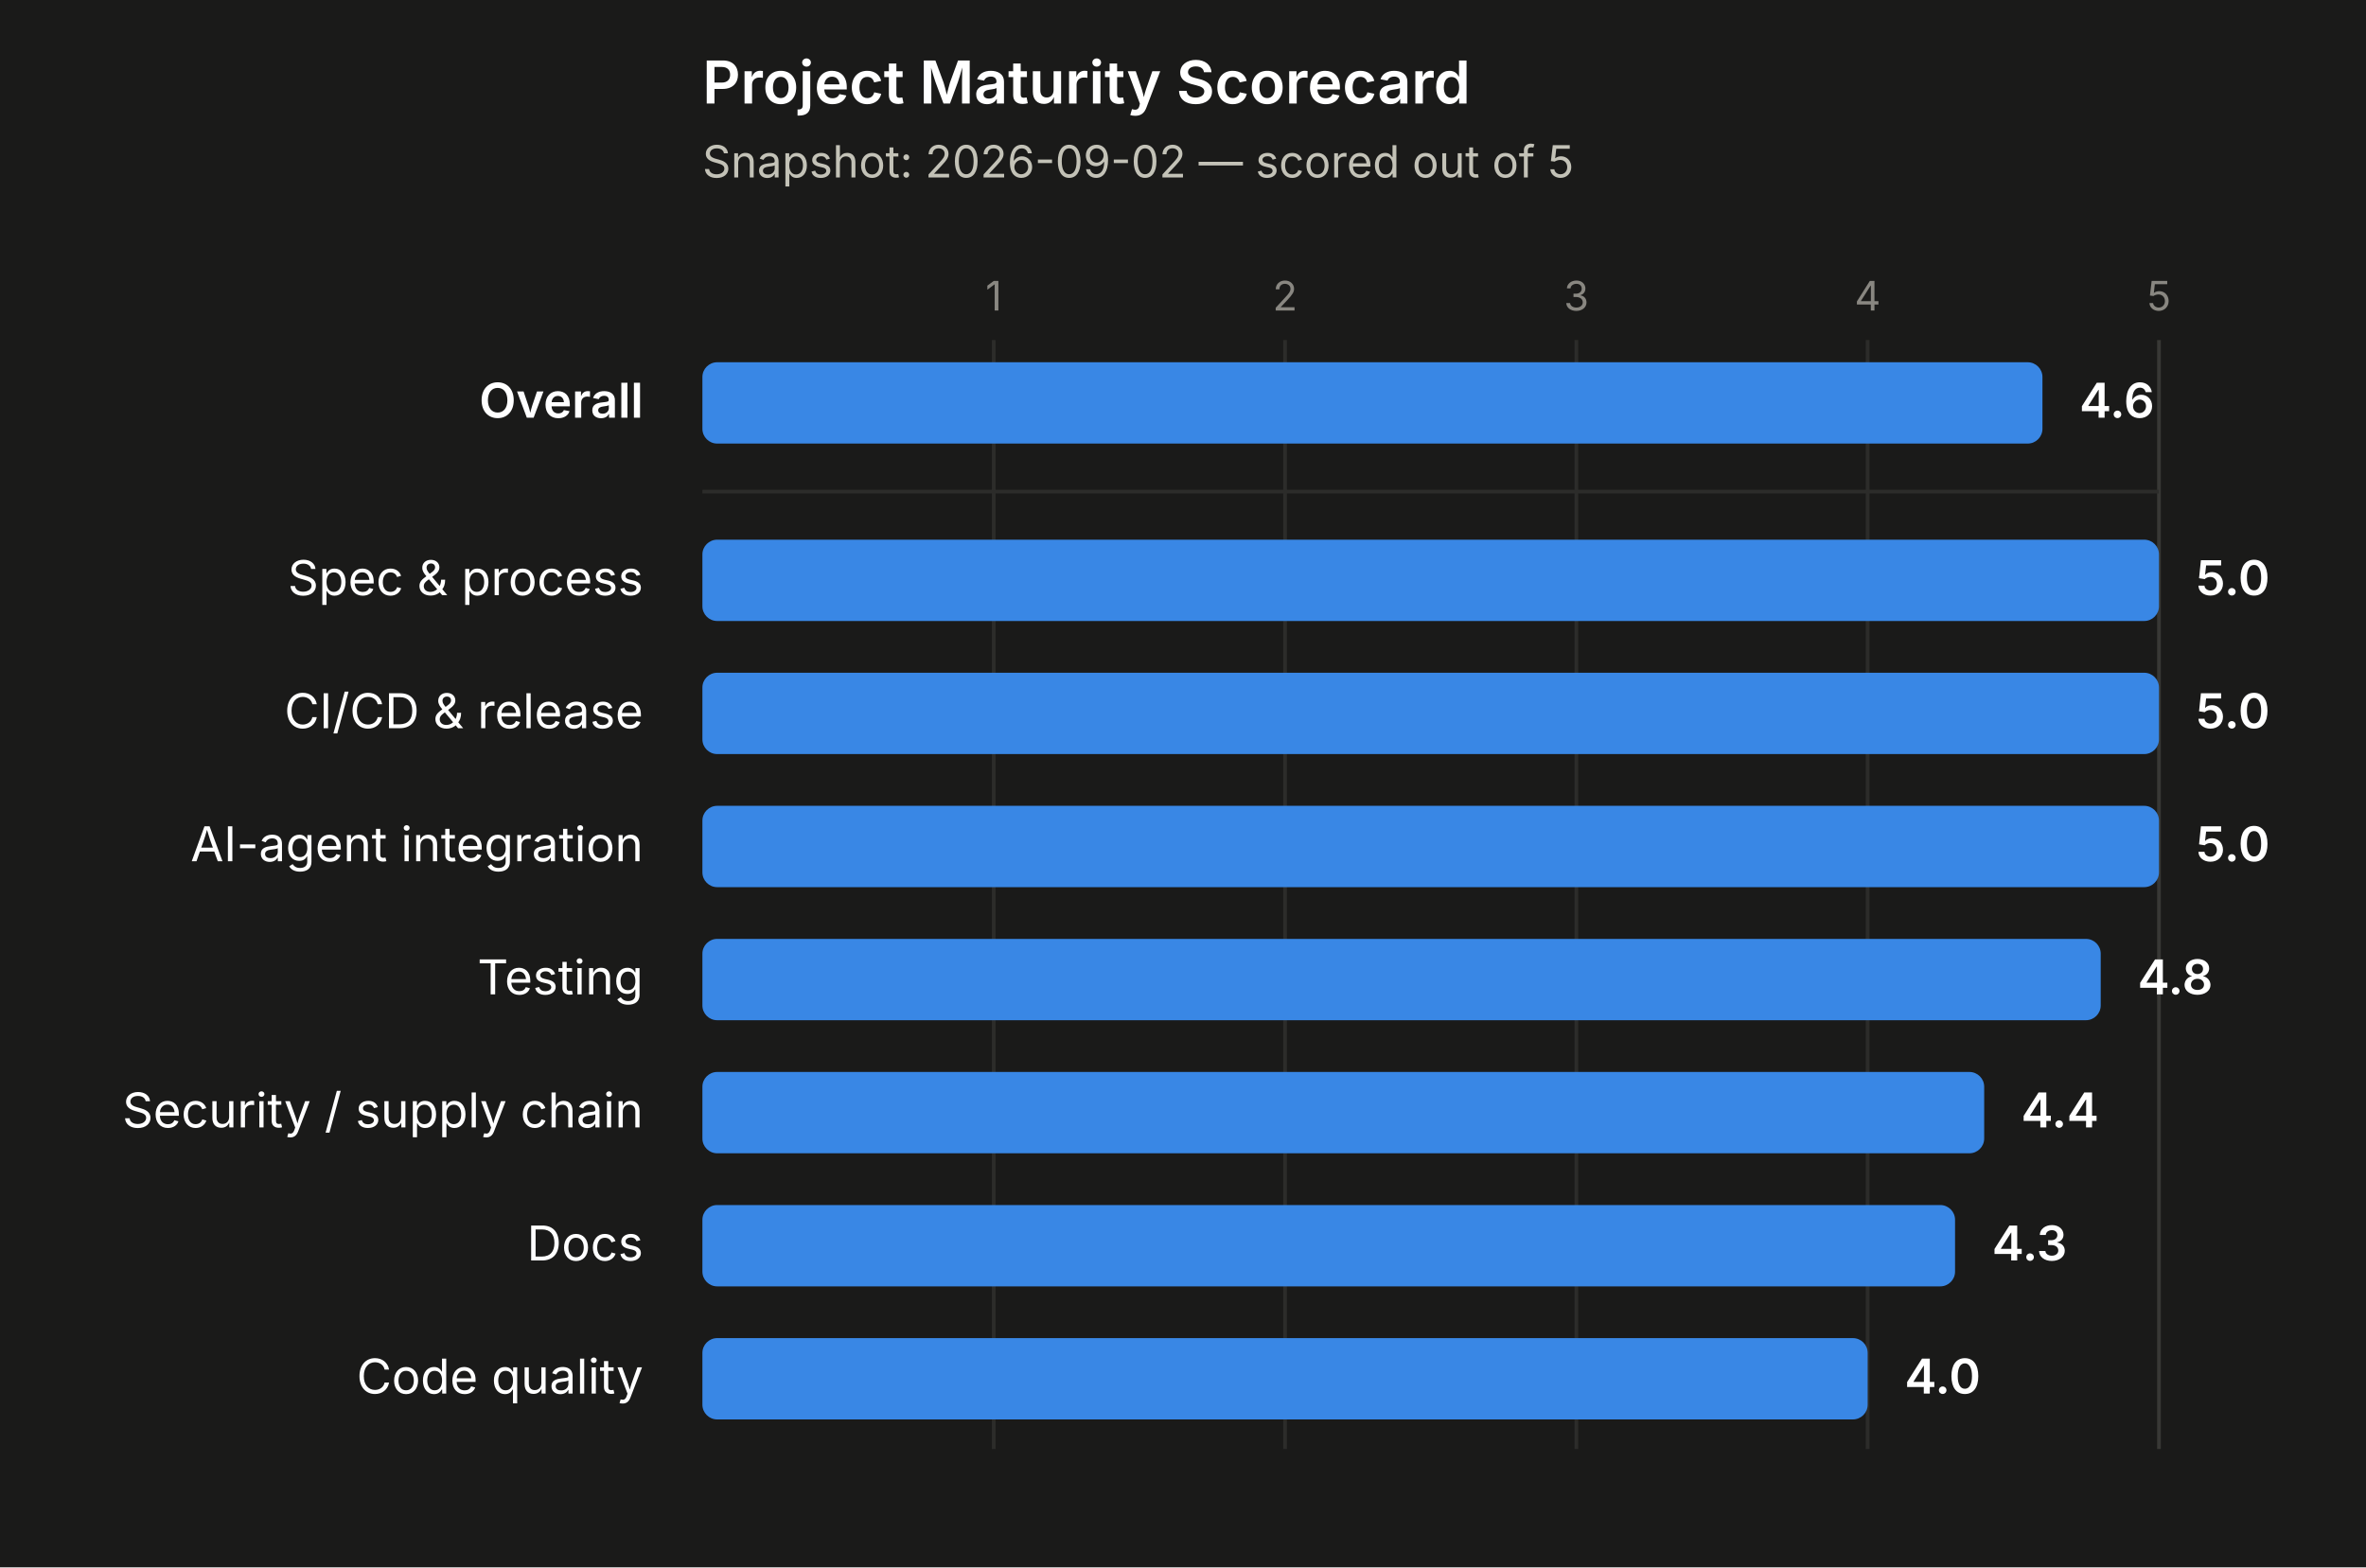
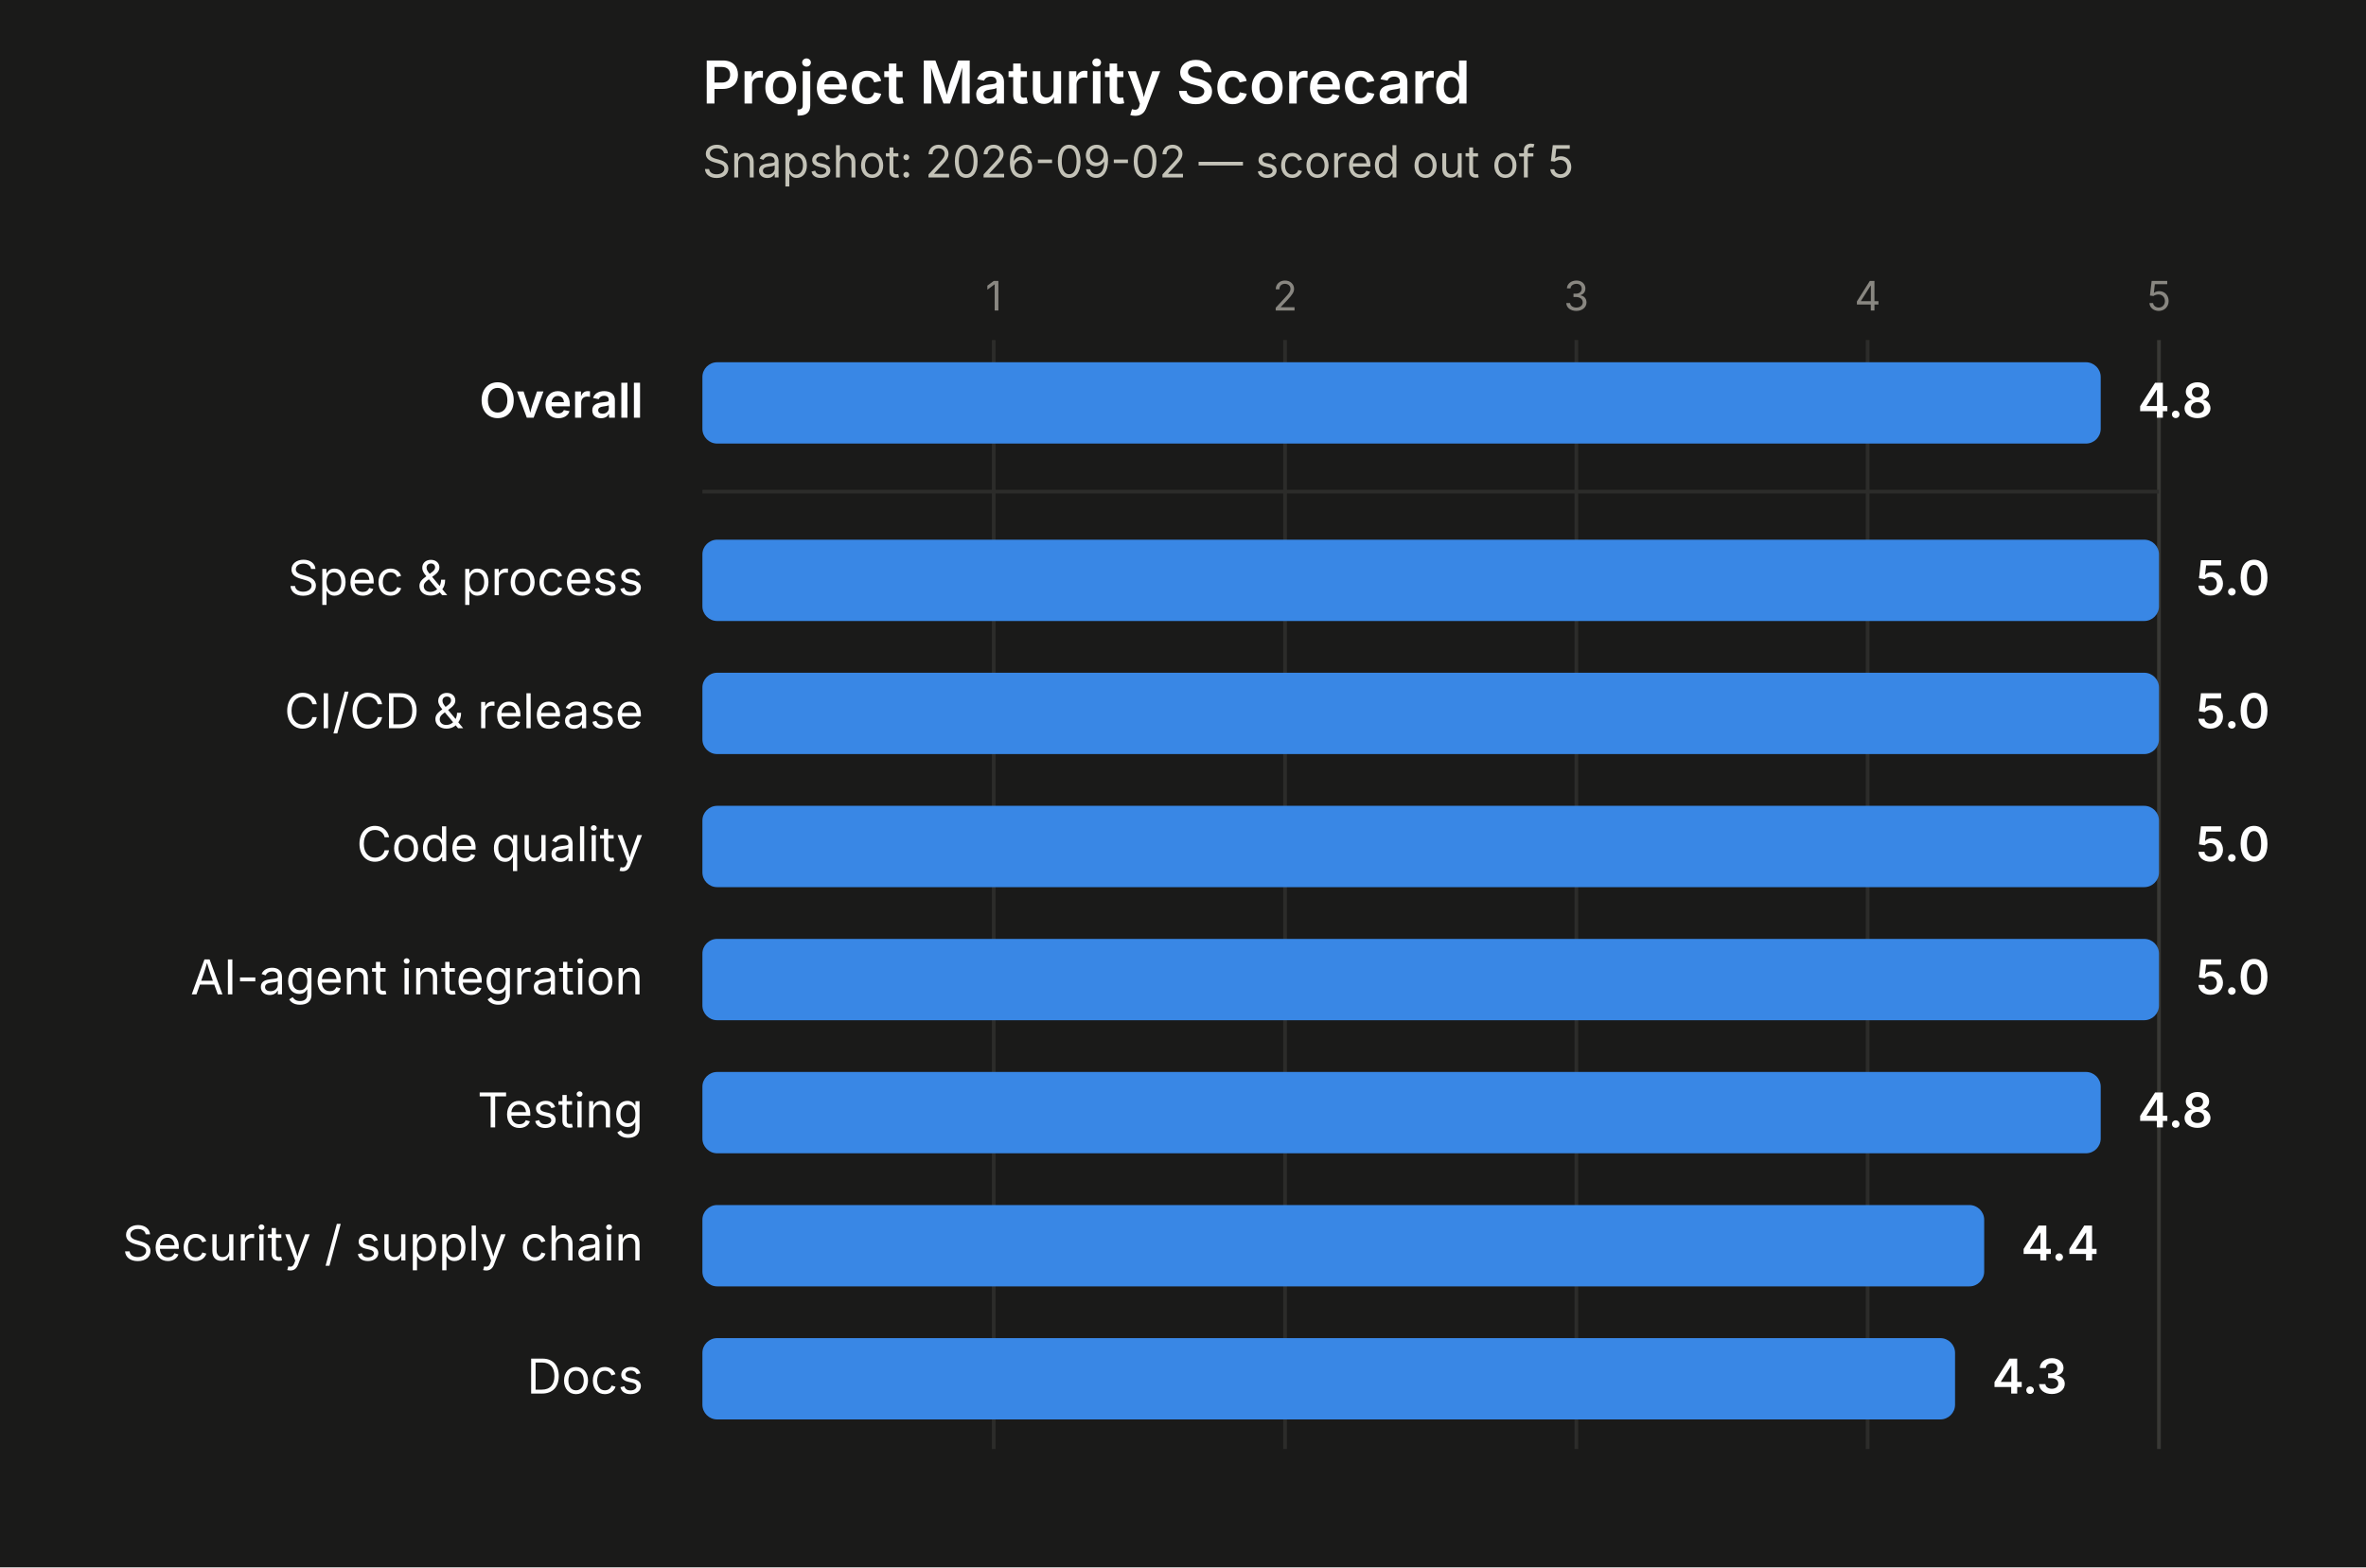
<svg xmlns="http://www.w3.org/2000/svg" width="640" height="424" viewBox="0 0 640 424">
  <rect x="0" y="0" width="640" height="424" fill="#1a1a19" />
  <text x="190" y="28" font-size="16" font-weight="600" fill="#ffffff" font-family="system-ui, -apple-system, 'Segoe UI', sans-serif">Project Maturity Scorecard</text>
  <text x="190" y="48" font-size="12" fill="#c3c2b7" font-family="system-ui, -apple-system, 'Segoe UI', sans-serif">Snapshot: 2026-09-02 — scored out of 5</text>
  <line x1="268.8" y1="92" x2="268.8" y2="392" stroke="#2c2c2a" stroke-width="1" />
  <text x="268.8" y="84" font-size="11" fill="#898781" text-anchor="middle" font-family="system-ui, -apple-system, 'Segoe UI', sans-serif">1</text>
  <line x1="347.6" y1="92" x2="347.6" y2="392" stroke="#2c2c2a" stroke-width="1" />
  <text x="347.6" y="84" font-size="11" fill="#898781" text-anchor="middle" font-family="system-ui, -apple-system, 'Segoe UI', sans-serif">2</text>
  <line x1="426.4" y1="92" x2="426.4" y2="392" stroke="#2c2c2a" stroke-width="1" />
  <text x="426.4" y="84" font-size="11" fill="#898781" text-anchor="middle" font-family="system-ui, -apple-system, 'Segoe UI', sans-serif">3</text>
  <line x1="505.2" y1="92" x2="505.2" y2="392" stroke="#2c2c2a" stroke-width="1" />
  <text x="505.2" y="84" font-size="11" fill="#898781" text-anchor="middle" font-family="system-ui, -apple-system, 'Segoe UI', sans-serif">4</text>
  <line x1="584" y1="92" x2="584" y2="392" stroke="#383835" stroke-width="1" />
  <text x="584" y="84" font-size="11" fill="#898781" text-anchor="middle" font-family="system-ui, -apple-system, 'Segoe UI', sans-serif">5</text>
  <line x1="190" y1="133" x2="584" y2="133" stroke="#2c2c2a" stroke-width="1" />
  <text x="174" y="113" font-size="13" font-weight="600" fill="#ffffff" text-anchor="end" font-family="system-ui, -apple-system, 'Segoe UI', sans-serif">Overall</text>
-   <rect x="190" y="98" width="362.48" height="22" rx="4" ry="4" fill="#3987e5" />
-   <text x="562.48" y="113" font-size="13" font-weight="600" fill="#ffffff" font-family="system-ui, -apple-system, 'Segoe UI', sans-serif">4.6</text>
+   <rect x="190" y="98" width="378.24" height="22" rx="4" ry="4" fill="#3987e5" />
+   <text x="578.24" y="113" font-size="13" font-weight="600" fill="#ffffff" font-family="system-ui, -apple-system, 'Segoe UI', sans-serif">4.8</text>
  <text x="174" y="161" font-size="13" font-weight="400" fill="#ffffff" text-anchor="end" font-family="system-ui, -apple-system, 'Segoe UI', sans-serif">Spec &amp; process</text>
  <rect x="190" y="146" width="394" height="22" rx="4" ry="4" fill="#3987e5" />
  <text x="594" y="161" font-size="13" font-weight="600" fill="#ffffff" font-family="system-ui, -apple-system, 'Segoe UI', sans-serif">5.0</text>
  <text x="174" y="197" font-size="13" font-weight="400" fill="#ffffff" text-anchor="end" font-family="system-ui, -apple-system, 'Segoe UI', sans-serif">CI/CD &amp; release</text>
  <rect x="190" y="182" width="394" height="22" rx="4" ry="4" fill="#3987e5" />
  <text x="594" y="197" font-size="13" font-weight="600" fill="#ffffff" font-family="system-ui, -apple-system, 'Segoe UI', sans-serif">5.0</text>
-   <text x="174" y="233" font-size="13" font-weight="400" fill="#ffffff" text-anchor="end" font-family="system-ui, -apple-system, 'Segoe UI', sans-serif">AI-agent integration</text>
+   <text x="174" y="233" font-size="13" font-weight="400" fill="#ffffff" text-anchor="end" font-family="system-ui, -apple-system, 'Segoe UI', sans-serif">Code quality</text>
  <rect x="190" y="218" width="394" height="22" rx="4" ry="4" fill="#3987e5" />
  <text x="594" y="233" font-size="13" font-weight="600" fill="#ffffff" font-family="system-ui, -apple-system, 'Segoe UI', sans-serif">5.0</text>
-   <text x="174" y="269" font-size="13" font-weight="400" fill="#ffffff" text-anchor="end" font-family="system-ui, -apple-system, 'Segoe UI', sans-serif">Testing</text>
-   <rect x="190" y="254" width="378.24" height="22" rx="4" ry="4" fill="#3987e5" />
-   <text x="578.24" y="269" font-size="13" font-weight="600" fill="#ffffff" font-family="system-ui, -apple-system, 'Segoe UI', sans-serif">4.8</text>
-   <text x="174" y="305" font-size="13" font-weight="400" fill="#ffffff" text-anchor="end" font-family="system-ui, -apple-system, 'Segoe UI', sans-serif">Security / supply chain</text>
-   <rect x="190" y="290" width="346.72" height="22" rx="4" ry="4" fill="#3987e5" />
-   <text x="546.72" y="305" font-size="13" font-weight="600" fill="#ffffff" font-family="system-ui, -apple-system, 'Segoe UI', sans-serif">4.4</text>
-   <text x="174" y="341" font-size="13" font-weight="400" fill="#ffffff" text-anchor="end" font-family="system-ui, -apple-system, 'Segoe UI', sans-serif">Docs</text>
-   <rect x="190" y="326" width="338.84" height="22" rx="4" ry="4" fill="#3987e5" />
-   <text x="538.84" y="341" font-size="13" font-weight="600" fill="#ffffff" font-family="system-ui, -apple-system, 'Segoe UI', sans-serif">4.3</text>
-   <text x="174" y="377" font-size="13" font-weight="400" fill="#ffffff" text-anchor="end" font-family="system-ui, -apple-system, 'Segoe UI', sans-serif">Code quality</text>
-   <rect x="190" y="362" width="315.2" height="22" rx="4" ry="4" fill="#3987e5" />
-   <text x="515.2" y="377" font-size="13" font-weight="600" fill="#ffffff" font-family="system-ui, -apple-system, 'Segoe UI', sans-serif">4.0</text>
+   <text x="174" y="269" font-size="13" font-weight="400" fill="#ffffff" text-anchor="end" font-family="system-ui, -apple-system, 'Segoe UI', sans-serif">AI-agent integration</text>
+   <rect x="190" y="254" width="394" height="22" rx="4" ry="4" fill="#3987e5" />
+   <text x="594" y="269" font-size="13" font-weight="600" fill="#ffffff" font-family="system-ui, -apple-system, 'Segoe UI', sans-serif">5.0</text>
+   <text x="174" y="305" font-size="13" font-weight="400" fill="#ffffff" text-anchor="end" font-family="system-ui, -apple-system, 'Segoe UI', sans-serif">Testing</text>
+   <rect x="190" y="290" width="378.24" height="22" rx="4" ry="4" fill="#3987e5" />
+   <text x="578.24" y="305" font-size="13" font-weight="600" fill="#ffffff" font-family="system-ui, -apple-system, 'Segoe UI', sans-serif">4.8</text>
+   <text x="174" y="341" font-size="13" font-weight="400" fill="#ffffff" text-anchor="end" font-family="system-ui, -apple-system, 'Segoe UI', sans-serif">Security / supply chain</text>
+   <rect x="190" y="326" width="346.72" height="22" rx="4" ry="4" fill="#3987e5" />
+   <text x="546.72" y="341" font-size="13" font-weight="600" fill="#ffffff" font-family="system-ui, -apple-system, 'Segoe UI', sans-serif">4.4</text>
+   <text x="174" y="377" font-size="13" font-weight="400" fill="#ffffff" text-anchor="end" font-family="system-ui, -apple-system, 'Segoe UI', sans-serif">Docs</text>
+   <rect x="190" y="362" width="338.84" height="22" rx="4" ry="4" fill="#3987e5" />
+   <text x="538.84" y="377" font-size="13" font-weight="600" fill="#ffffff" font-family="system-ui, -apple-system, 'Segoe UI', sans-serif">4.3</text>
</svg>
